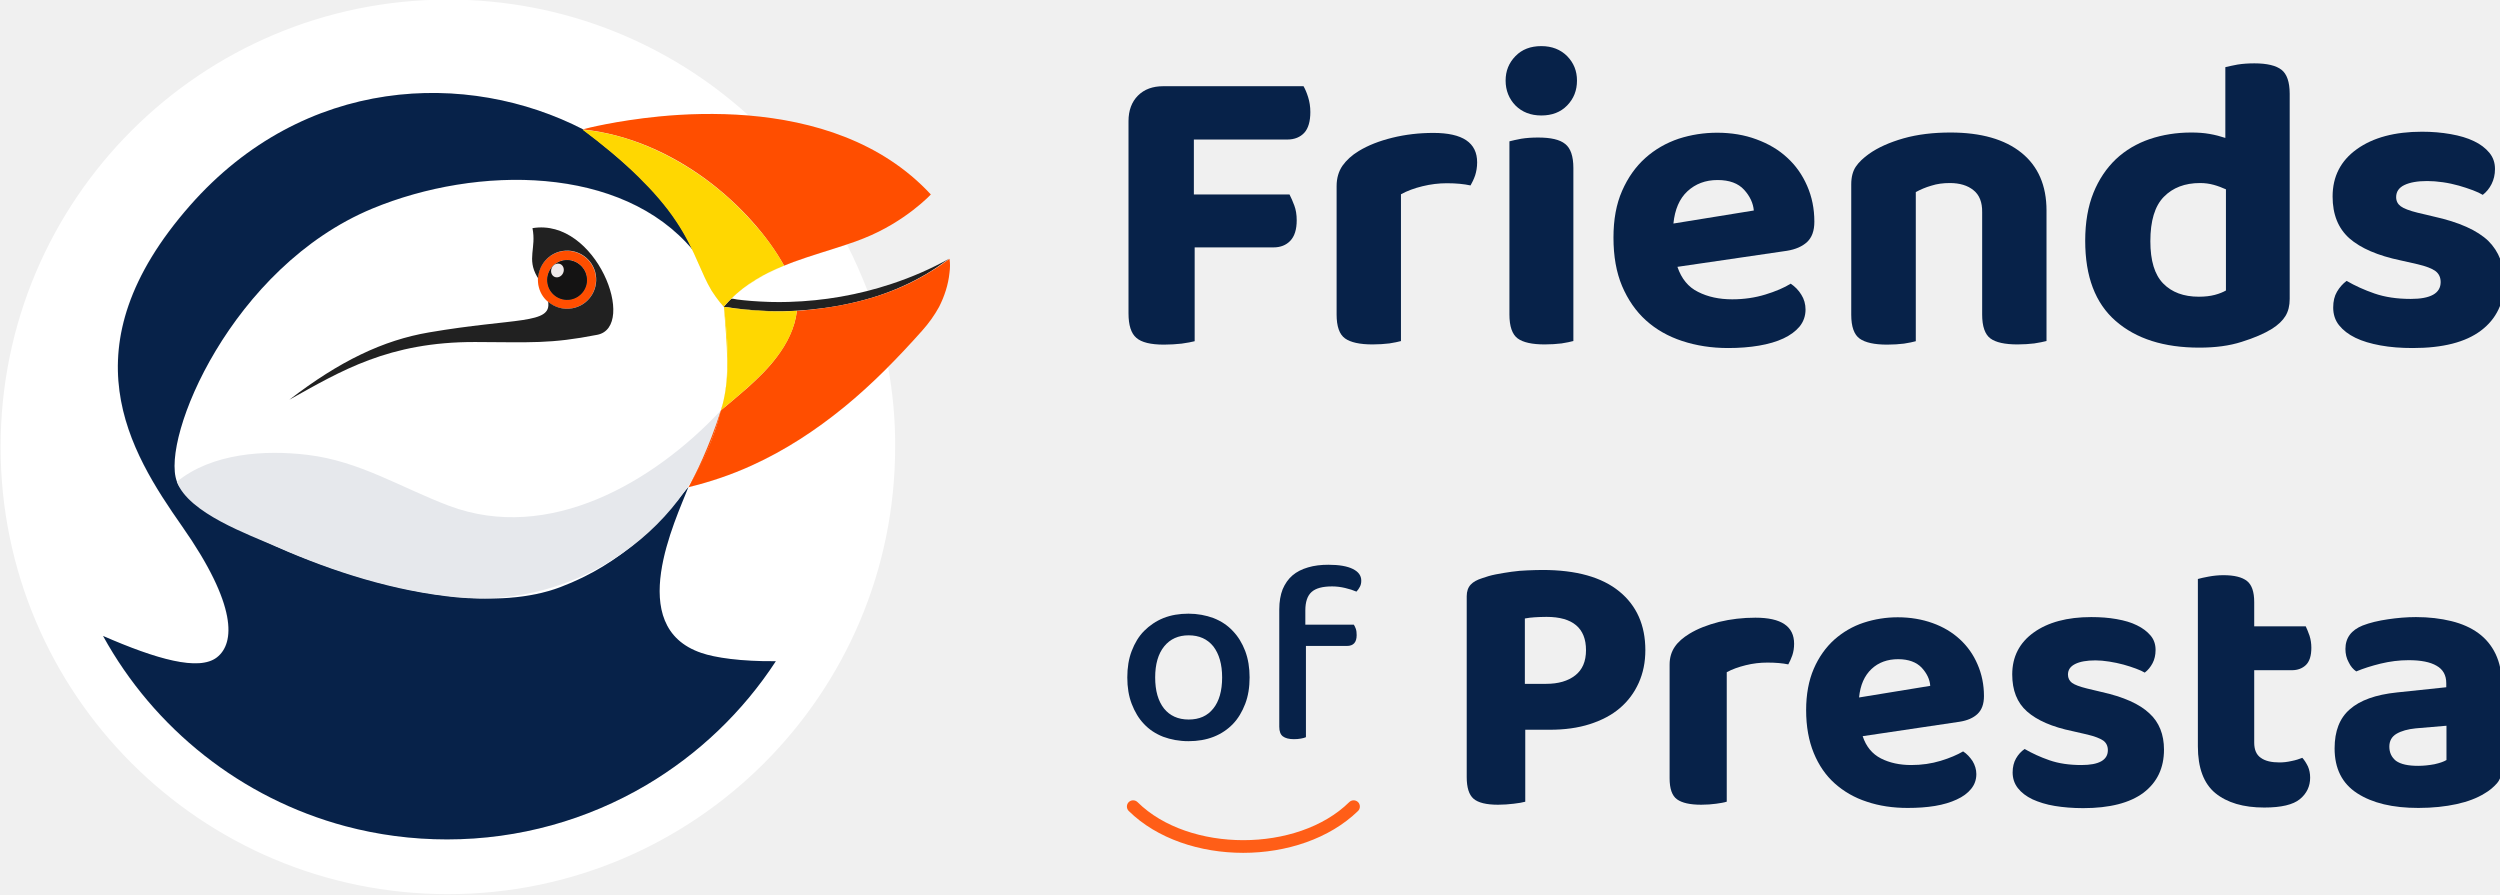
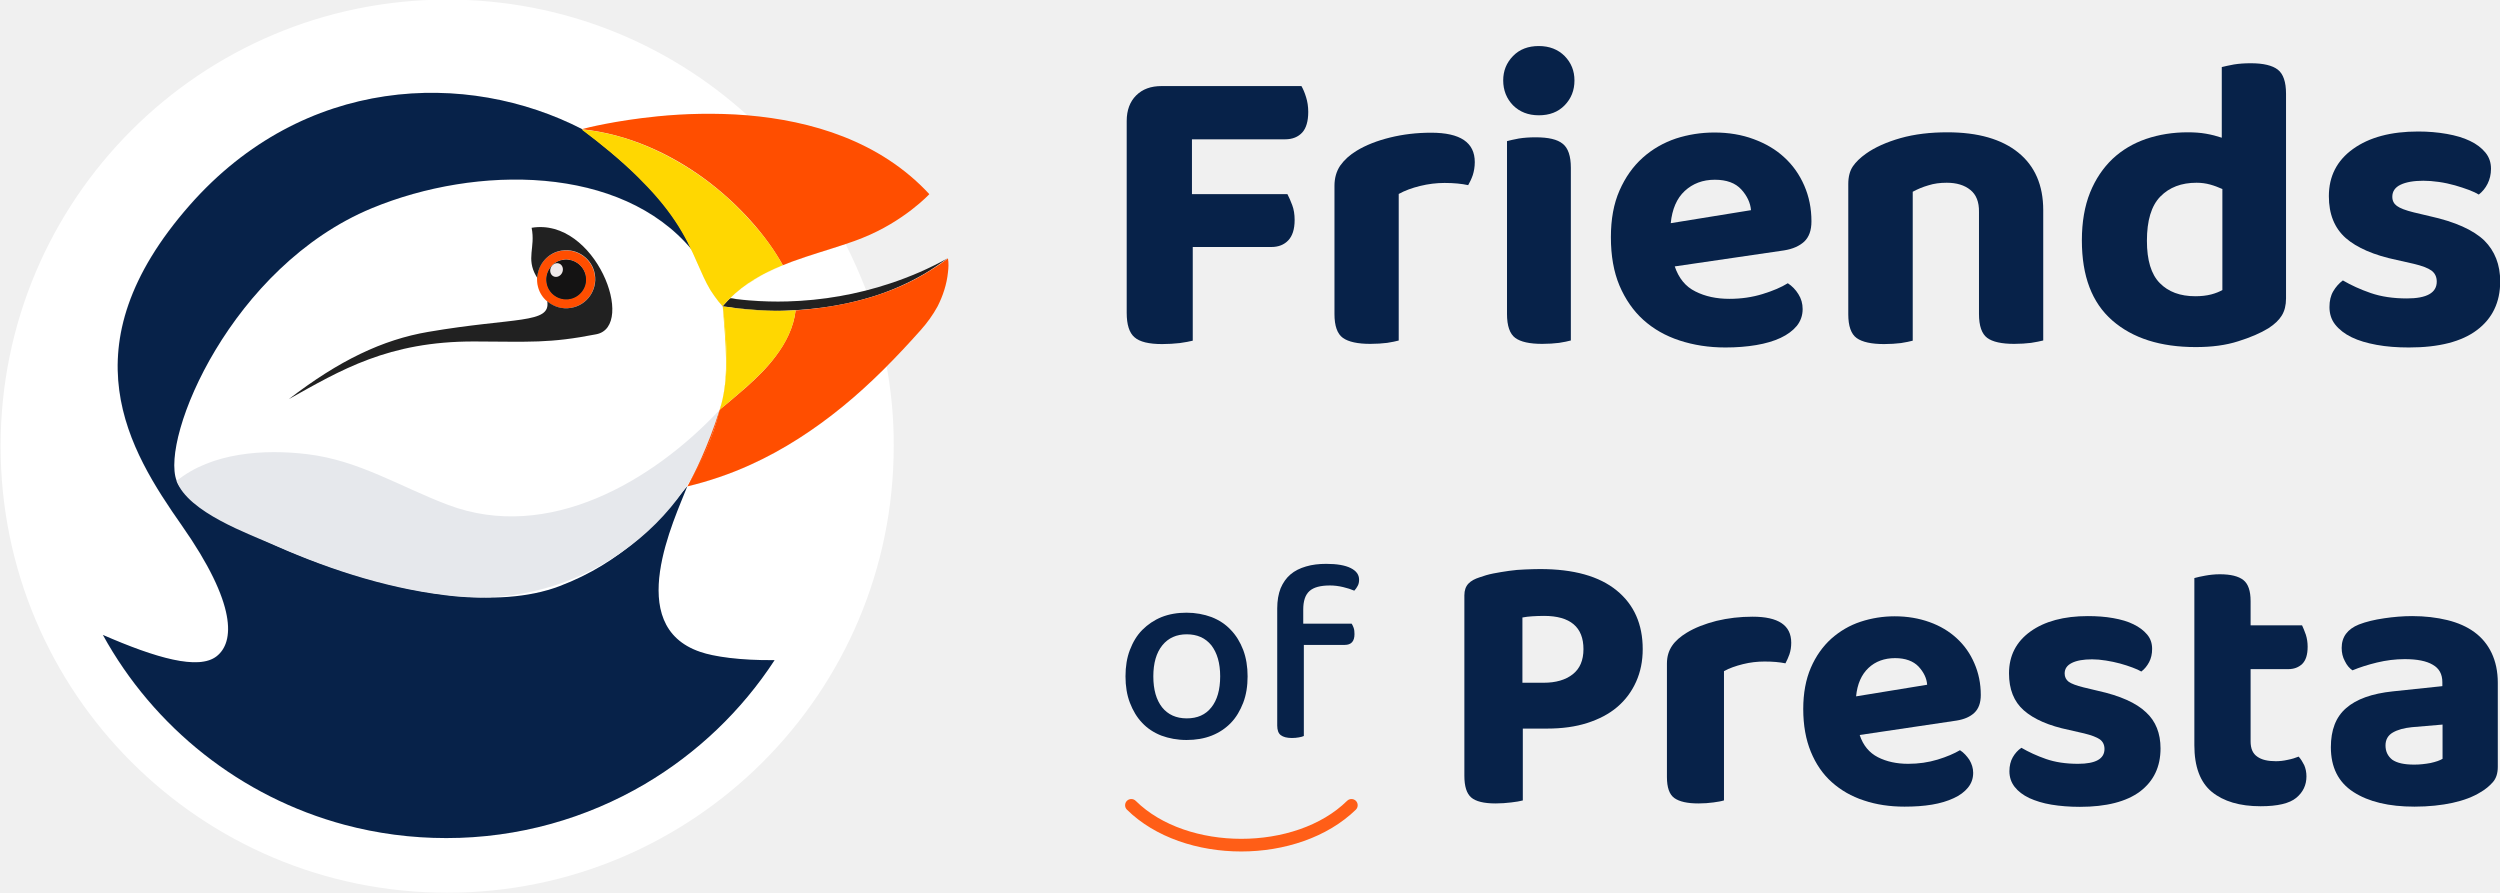
- <svg xmlns="http://www.w3.org/2000/svg" version="1.1" id="Calque_1" x="0px" y="0px" viewBox="0 0 1247 446" enable-background="new 0 0 1247 446" xml:space="preserve">
+ <svg xmlns="http://www.w3.org/2000/svg" version="1.1" id="Calque_1" x="0px" y="0px" viewBox="0 0 1249 446" enable-background="new 0 0 1249 446" xml:space="preserve">
  <path fill="#072249" d="M623.3,337.9c0,4.9-0.7,9.3-2.2,13.2c-1.5,3.9-3.5,7.3-6.1,10c-2.6,2.7-5.8,4.9-9.6,6.4  c-3.8,1.5-8,2.2-12.6,2.2c-4.6,0-8.8-0.8-12.6-2.2c-3.8-1.5-7-3.6-9.6-6.4c-2.6-2.7-4.6-6.1-6.1-10c-1.5-3.9-2.2-8.3-2.2-13.2  s0.7-9.3,2.2-13.2c1.5-3.9,3.5-7.3,6.2-10c2.7-2.7,5.9-4.9,9.6-6.4c3.8-1.5,7.9-2.2,12.5-2.2c4.5,0,8.7,0.8,12.5,2.2  c3.8,1.5,7,3.6,9.6,6.4c2.7,2.8,4.7,6.1,6.2,10C622.6,328.7,623.3,333.1,623.3,337.9z M592.9,316.9c-5.1,0-9.2,1.8-12.2,5.5  c-3,3.7-4.5,8.9-4.5,15.5c0,6.7,1.5,11.8,4.4,15.5c2.9,3.6,7,5.5,12.3,5.5c5.3,0,9.4-1.8,12.3-5.5c2.9-3.6,4.4-8.8,4.4-15.5  c0-6.6-1.5-11.7-4.4-15.5C602.2,318.7,598.1,316.9,592.9,316.9z" />
  <path fill="#072249" d="M651,311.6h24.3c0.3,0.5,0.7,1.2,1,2.1c0.3,0.9,0.4,1.9,0.4,3.1c0,3.6-1.6,5.4-4.9,5.4h-20.4v45.5  c-0.6,0.3-1.4,0.5-2.5,0.7c-1.1,0.2-2.2,0.3-3.5,0.3c-2.5,0-4.3-0.5-5.5-1.4c-1.2-0.9-1.8-2.5-1.8-4.8V304c0-3.9,0.6-7.3,1.7-10.1  c1.2-2.8,2.8-5.1,4.9-6.9c2.1-1.8,4.7-3.1,7.8-4c3-0.9,6.4-1.3,10.1-1.3c5.3,0,9.4,0.7,12.2,2.1c2.8,1.4,4.2,3.3,4.2,5.8  c0,1.2-0.2,2.2-0.7,3.1c-0.5,0.9-1,1.7-1.7,2.4c-1.6-0.7-3.5-1.3-5.6-1.8c-2.1-0.5-4.3-0.8-6.5-0.8c-4.8,0-8.2,0.9-10.3,2.8  c-2.1,1.9-3.1,5-3.1,9.2V311.6z" />
  <path fill="#072249" d="M760.8,364v35.9c-1.4,0.4-3.3,0.7-5.8,1c-2.5,0.3-5.1,0.5-7.8,0.5c-5.8,0-9.9-1-12.2-3  c-2.3-2-3.4-5.6-3.4-10.8v-90.2c0-2.5,0.7-4.4,2-5.8c1.3-1.4,3.2-2.4,5.7-3.2c2-0.7,4.2-1.4,6.8-1.9c2.5-0.5,5.1-0.9,7.8-1.3  c2.7-0.4,5.3-0.6,8-0.7c2.7-0.1,5.2-0.2,7.5-0.2c16.9,0,29.6,3.6,38.3,10.7c8.7,7.1,13,16.9,13,29.3c0,6-1.1,11.4-3.3,16.3  c-2.2,4.9-5.3,9.1-9.4,12.6c-4.1,3.5-9.1,6.1-15,8c-5.9,1.9-12.6,2.8-20,2.8H760.8z M771.2,341.1c6.1,0,10.9-1.4,14.5-4.2  c3.6-2.8,5.4-7,5.4-12.6c0-11-6.6-16.6-19.7-16.6c-2.2,0-4.2,0.1-5.9,0.2c-1.7,0.1-3.3,0.3-4.9,0.6v32.6H771.2z" />
  <path fill="#072249" d="M861.2,399.9c-1.2,0.4-3,0.7-5.2,1c-2.2,0.3-4.7,0.5-7.4,0.5c-5.6,0-9.6-0.9-12.1-2.7  c-2.5-1.8-3.7-5.3-3.7-10.5v-56.7c0-3.5,0.9-6.4,2.6-8.9c1.7-2.5,4.2-4.6,7.3-6.5c4.1-2.5,9-4.4,14.8-5.9c5.8-1.4,11.8-2.1,18.1-2.1  c12.9,0,19.3,4.3,19.3,13c0,2.1-0.3,4-0.9,5.8c-0.6,1.7-1.3,3.2-2,4.5c-2.9-0.6-6.3-0.9-10.4-0.9c-3.6,0-7.2,0.4-10.8,1.3  c-3.6,0.9-6.8,2-9.5,3.5V399.9z" />
  <path fill="#072249" d="M929.1,367.2c1.7,5.2,4.8,8.9,9.1,11.1c4.3,2.2,9.4,3.3,15.1,3.3c5.2,0,10.1-0.7,14.7-2.1  c4.6-1.4,8.3-3,11.2-4.7c1.9,1.2,3.4,2.9,4.7,4.8c1.2,2,1.9,4.2,1.9,6.5c0,2.9-0.9,5.3-2.6,7.4c-1.7,2.1-4.1,3.9-7.2,5.3  c-3,1.4-6.6,2.5-10.8,3.2c-4.2,0.7-8.7,1-13.7,1c-7.3,0-14.1-1-20.3-3.1c-6.2-2-11.5-5.1-16-9.1c-4.5-4-8-9.1-10.5-15.2  c-2.5-6.1-3.8-13.2-3.8-21.4c0-7.9,1.3-14.8,3.8-20.6c2.5-5.8,6-10.7,10.2-14.5c4.3-3.8,9.2-6.7,14.7-8.5c5.5-1.8,11.2-2.7,17-2.7  c6.3,0,12.1,1,17.4,2.9c5.3,1.9,9.8,4.6,13.6,8.1c3.8,3.5,6.7,7.6,8.8,12.5c2.1,4.8,3.2,10.1,3.2,15.8c0,4-1.1,6.9-3.2,8.9  c-2.1,2-5.1,3.3-8.9,3.9L929.1,367.2z M946.8,328.8c-5.3,0-9.8,1.6-13.3,4.9c-3.5,3.3-5.6,8-6.2,14.2l35.5-5.8  c-0.2-3.2-1.7-6.3-4.3-9.1C955.9,330.3,952,328.8,946.8,328.8z" />
  <path fill="#072249" d="M1079.4,373.9c0,9.2-3.4,16.3-10.2,21.5c-6.8,5.1-16.9,7.7-30.1,7.7c-5.2,0-10-0.4-14.2-1.1  c-4.3-0.7-8-1.9-11.1-3.3c-3.1-1.5-5.5-3.3-7.3-5.6c-1.7-2.2-2.6-4.8-2.6-7.8c0-2.7,0.6-5.1,1.7-7c1.1-1.9,2.5-3.5,4.3-4.7  c3.6,2.1,7.7,4,12.3,5.6c4.6,1.6,9.9,2.4,16,2.4c8.8,0,13.2-2.5,13.2-7.4c0-2.1-0.8-3.7-2.3-4.8c-1.6-1.1-4.2-2.1-7.9-3l-7.4-1.7  c-10.2-2.1-17.7-5.4-22.7-9.8c-5-4.4-7.4-10.6-7.4-18.5c0-8.8,3.6-15.8,10.7-20.9c7.1-5.1,16.7-7.7,28.7-7.7c4.5,0,8.7,0.3,12.6,1  c4,0.7,7.4,1.7,10.2,3.1c2.9,1.4,5.1,3.1,6.8,5.1c1.7,2,2.5,4.4,2.5,7.2c0,2.5-0.5,4.7-1.5,6.6c-1,1.9-2.3,3.5-3.9,4.7  c-1-0.6-2.5-1.3-4.4-2c-1.9-0.7-4-1.4-6.2-2c-2.2-0.6-4.6-1.1-7.1-1.5c-2.5-0.4-4.8-0.6-6.9-0.6c-4.3,0-7.7,0.6-10.1,1.8  c-2.4,1.2-3.6,2.9-3.6,5.3c0,1.7,0.7,3.1,2,4.1c1.4,1,3.8,1.9,7.4,2.8l7.1,1.7c11.3,2.5,19.3,6.1,24.2,10.8  C1077,360.3,1079.4,366.4,1079.4,373.9z" />
  <path fill="#072249" d="M1127.7,378c2.2,1.6,5.3,2.3,9.3,2.3c1.9,0,3.8-0.2,6-0.7c2.1-0.4,3.9-1,5.4-1.6c1.1,1.2,2,2.7,2.8,4.3  c0.7,1.6,1.1,3.5,1.1,5.6c0,4.3-1.7,7.9-5.1,10.7c-3.4,2.8-9.3,4.2-17.8,4.2c-10.4,0-18.5-2.4-24.4-7.2c-5.8-4.8-8.7-12.6-8.7-23.3  v-83.5c1.4-0.4,3.2-0.8,5.4-1.2c2.2-0.4,4.7-0.7,7.3-0.7c5.5,0,9.4,1,11.8,2.9c2.4,1.9,3.6,5.4,3.6,10.5v12.1h25.7  c0.6,1.2,1.2,2.8,1.9,4.7c0.6,1.9,0.9,3.9,0.9,6c0,4-0.9,6.8-2.7,8.6c-1.8,1.7-4.1,2.6-7,2.6h-18.8v36.1  C1124.4,374,1125.5,376.5,1127.7,378z" />
  <path fill="#072249" d="M1205.1,307.8c6.4,0,12.3,0.7,17.6,2c5.3,1.3,9.8,3.3,13.5,6c3.7,2.7,6.6,6.2,8.6,10.4  c2,4.2,3.1,9.2,3.1,14.9v42c0,3.2-0.8,5.8-2.5,7.7c-1.7,1.9-3.7,3.6-6,4.9c-3.8,2.4-8.6,4.2-14.1,5.4s-11.9,1.9-19,1.9  c-12.8,0-22.9-2.4-30.5-7.3c-7.6-4.9-11.3-12.4-11.3-22.4c0-8.6,2.5-15.1,7.6-19.5c5.1-4.5,12.9-7.3,23.4-8.4l24.7-2.6v-2  c0-4-1.6-6.9-4.8-8.7c-3.2-1.9-7.9-2.8-14-2.8c-4.7,0-9.3,0.6-13.9,1.7c-4.5,1.1-8.6,2.4-12.2,3.9c-1.5-1-2.8-2.5-3.8-4.6  c-1.1-2-1.6-4.2-1.6-6.6c0-5.5,2.9-9.4,8.6-11.7c3.6-1.4,7.8-2.4,12.6-3.1C1195.8,308.2,1200.5,307.8,1205.1,307.8z M1206.2,382  c2.7,0,5.4-0.3,8.1-0.8c2.7-0.6,4.7-1.3,6-2.1v-17.1l-15.3,1.3c-4,0.4-7.2,1.3-9.6,2.7c-2.4,1.4-3.6,3.6-3.6,6.4  c0,3,1.1,5.3,3.3,7.1C1197.5,381.2,1201.1,382,1206.2,382z" />
  <path fill="#072249" d="M650.2,43c0.8,1.4,1.6,3.2,2.3,5.5c0.7,2.2,1.1,4.7,1.1,7.4c0,4.6-1,8.1-3,10.3c-2,2.2-4.9,3.4-8.5,3.4  h-46.6V97h47.7c0.8,1.5,1.6,3.4,2.4,5.5c0.8,2.1,1.2,4.6,1.2,7.4c0,4.6-1.1,8-3.2,10.2c-2.1,2.2-4.9,3.3-8.4,3.3h-39.3v46.8  c-1.5,0.4-3.7,0.8-6.5,1.2c-2.8,0.3-5.7,0.5-8.8,0.5c-6.6,0-11.2-1.1-13.8-3.4c-2.6-2.2-3.9-6.3-3.9-12.2V60.4  c0-5.3,1.6-9.6,4.7-12.7c3.2-3.2,7.4-4.7,12.7-4.7H650.2z" />
  <path fill="#072249" d="M698.9,170.1c-1.4,0.4-3.4,0.8-5.9,1.2c-2.5,0.3-5.3,0.5-8.4,0.5c-6.3,0-10.9-1-13.7-3  c-2.8-2-4.2-6-4.2-11.9V92.8c0-3.9,1-7.3,2.9-10.1c2-2.8,4.7-5.3,8.2-7.4c4.6-2.8,10.2-5,16.7-6.6c6.5-1.6,13.3-2.4,20.5-2.4  c14.6,0,21.8,4.9,21.8,14.7c0,2.4-0.4,4.6-1,6.5c-0.7,2-1.5,3.6-2.3,5c-3.2-0.7-7.1-1.1-11.8-1.1c-4.1,0-8.1,0.5-12.2,1.5  c-4.1,1-7.6,2.3-10.7,4V170.1z" />
  <path fill="#072249" d="M751,40.2c0-4.8,1.6-8.8,4.9-12.2c3.3-3.4,7.6-5,12.9-5c5.3,0,9.6,1.7,12.9,5c3.3,3.4,4.9,7.4,4.9,12.2  c0,4.9-1.6,9-4.9,12.4c-3.3,3.4-7.6,5-12.9,5c-5.3,0-9.6-1.7-12.9-5C752.7,49.3,751,45.1,751,40.2z M784.8,170.1  c-1.4,0.4-3.4,0.8-5.9,1.2c-2.5,0.3-5.3,0.5-8.4,0.5c-6.3,0-10.8-1-13.5-3s-4.1-6-4.1-11.9V70.5c1.4-0.4,3.4-0.8,5.9-1.3  c2.5-0.4,5.3-0.6,8.4-0.6c6.3,0,10.8,1,13.5,3.2c2.7,2.1,4.1,6.1,4.1,12V170.1z" />
  <path fill="#072249" d="M836.7,133.1c2,5.9,5.4,10.1,10.3,12.5c4.9,2.5,10.6,3.7,17,3.7c5.9,0,11.4-0.8,16.6-2.4  c5.2-1.6,9.4-3.4,12.6-5.4c2.1,1.4,3.9,3.2,5.3,5.5c1.4,2.2,2.1,4.7,2.1,7.4c0,3.2-1,6-2.9,8.4c-2,2.4-4.7,4.4-8.1,6  c-3.4,1.6-7.5,2.8-12.2,3.6c-4.7,0.8-9.8,1.2-15.4,1.2c-8.3,0-15.9-1.2-22.9-3.5c-7-2.3-13-5.7-18.1-10.3c-5-4.5-9-10.3-11.9-17.1  c-2.9-6.9-4.3-14.9-4.3-24.2c0-9,1.4-16.7,4.3-23.3c2.9-6.6,6.7-12,11.6-16.4c4.8-4.3,10.4-7.5,16.6-9.6c6.2-2,12.6-3,19.2-3  c7.1,0,13.7,1.1,19.6,3.3c6,2.2,11.1,5.2,15.3,9.1c4.3,3.9,7.6,8.6,10,14.1c2.4,5.5,3.6,11.4,3.6,17.9c0,4.5-1.2,7.8-3.6,10.1  c-2.4,2.2-5.7,3.7-10.1,4.4L836.7,133.1z M856.7,89.8c-6,0-11,1.9-15,5.6c-4,3.7-6.3,9.1-7,16.1l40.1-6.5c-0.3-3.6-1.9-7.1-4.8-10.3  C867,91.4,862.6,89.8,856.7,89.8z" />
  <path fill="#072249" d="M984.4,94.9c-2.9-2.4-6.9-3.6-11.8-3.6c-3.4,0-6.4,0.4-9.2,1.3c-2.8,0.8-5.4,1.9-7.8,3.2v74.4  c-1.4,0.4-3.4,0.8-5.9,1.2c-2.5,0.3-5.3,0.5-8.4,0.5c-6.3,0-10.9-1-13.7-3c-2.8-2-4.2-6-4.2-11.9V91.9c0-3.6,0.8-6.6,2.3-8.8  c1.5-2.2,3.7-4.3,6.5-6.3c4.5-3.2,10.3-5.8,17.3-7.8c7.1-2,14.9-2.9,23.4-2.9c15.3,0,27.1,3.4,35.4,10.1  c8.3,6.7,12.5,16.3,12.5,28.8v65.1c-1.5,0.4-3.6,0.8-6.1,1.2c-2.5,0.3-5.3,0.5-8.4,0.5c-6.3,0-10.8-1-13.5-3c-2.7-2-4.1-6-4.1-11.9  v-51C988.8,100.9,987.3,97.2,984.4,94.9z" />
  <path fill="#072249" d="M1093,66.1c3.2,0,6.3,0.2,9.1,0.7c2.9,0.5,5.5,1.2,7.9,2V33.5c1.5-0.4,3.6-0.8,6.1-1.3  c2.5-0.4,5.3-0.6,8.4-0.6c6.3,0,10.8,1.1,13.5,3.2c2.7,2.1,4.1,6.1,4.1,12v102.3c0,3.4-0.7,6.2-2.1,8.5c-1.4,2.3-3.6,4.4-6.7,6.4  c-3.9,2.4-9,4.6-15.1,6.5c-6.2,2-13.2,2.9-21.2,2.9c-17.6,0-31.5-4.4-41.7-13.3c-10.2-8.9-15.2-22.2-15.2-40  c0-9.2,1.4-17.2,4.1-23.9c2.7-6.7,6.5-12.3,11.2-16.8c4.8-4.5,10.4-7.8,16.8-10C1078.7,67.2,1085.6,66.1,1093,66.1z M1110.2,94.4  c-1.8-0.8-3.8-1.6-6-2.2c-2.2-0.6-4.4-0.9-6.8-0.9c-7.6,0-13.6,2.3-18.1,6.9c-4.5,4.6-6.7,12-6.7,22.1c0,9.7,2.1,16.7,6.4,21.1  c4.3,4.4,10.2,6.6,17.8,6.6c2.9,0,5.6-0.3,7.9-0.9c2.3-0.6,4.2-1.4,5.6-2.2V94.4z" />
  <path fill="#072249" d="M1249.1,140.6c0,10.4-3.9,18.5-11.6,24.3c-7.7,5.8-19,8.7-34,8.7c-5.9,0-11.2-0.4-16.1-1.3s-9-2.1-12.5-3.8  c-3.5-1.7-6.2-3.8-8.2-6.3c-2-2.5-2.9-5.5-2.9-8.8c0-3.1,0.6-5.7,1.9-7.9c1.3-2.2,2.9-4,4.8-5.4c4.1,2.4,8.7,4.5,13.9,6.3  c5.2,1.8,11.2,2.7,18.1,2.7c9.9,0,14.9-2.8,14.9-8.4c0-2.4-0.9-4.2-2.6-5.5c-1.8-1.3-4.7-2.4-8.9-3.4l-8.4-1.9  c-11.5-2.4-20-6.1-25.6-11c-5.6-5-8.4-11.9-8.4-20.9c0-9.9,4-17.8,12.1-23.6c8.1-5.8,18.9-8.7,32.5-8.7c5,0,9.8,0.4,14.3,1.2  c4.5,0.8,8.3,1.9,11.6,3.5c3.2,1.5,5.8,3.5,7.7,5.8s2.8,5,2.8,8.1c0,2.8-0.6,5.3-1.7,7.5c-1.1,2.2-2.6,4-4.4,5.4  c-1.1-0.7-2.8-1.5-4.9-2.3c-2.2-0.8-4.5-1.6-7-2.3c-2.5-0.7-5.2-1.3-8-1.7c-2.8-0.4-5.4-0.6-7.8-0.6c-4.9,0-8.7,0.7-11.4,2  c-2.7,1.3-4.1,3.3-4.1,6c0,2,0.8,3.5,2.3,4.6c1.5,1.1,4.3,2.2,8.4,3.2l8,1.9c12.7,2.8,21.8,6.9,27.3,12.2  C1246.4,125.4,1249.1,132.2,1249.1,140.6z" />
  <path fill="#FF5E17" d="M620.1,425.4c-21.5,0-43-7-57.1-20.9c-1.2-1.2-1.2-3.2,0-4.4c1.2-1.2,3.2-1.2,4.4,0  c25.6,25.3,79.9,25.3,105.6,0c1.2-1.2,3.2-1.2,4.4,0s1.2,3.2,0,4.4C663.1,418.4,641.6,425.4,620.1,425.4z" />
  <path fill="#FFFFFF" d="M292.6,137.9c-0.9-5.4-6-9-11.4-8.1c-5.4,0.9-9,6-8.1,11.4c0.9,5.4,6,9,11.4,8.1  C289.9,148.5,293.6,143.3,292.6,137.9z M292.6,137.9c-0.9-5.4-6-9-11.4-8.1c-5.4,0.9-9,6-8.1,11.4c0.9,5.4,6,9,11.4,8.1  C289.9,148.5,293.6,143.3,292.6,137.9z M443,183.1c-23.3,23.5-56.2,49.8-99.5,59.9c0,0,0.2-0.4,0.6-1.1c0-0.1,0.1-0.2,0.1-0.2  c2.4-4.1,4.5-8,6.3-11.8c4.5-9.5,7-17.4,8.2-21.7c0.6-2.2,0.9-3.5,0.9-3.5c0.4-1.2,0.7-2.4,1-3.6c0.1-0.3,0.2-0.7,0.2-1  c0.1-0.3,0.2-0.7,0.2-1c3-13.4,2.2-28.7,0-46v0h0c-0.2-0.2-0.4-0.4-0.5-0.6c-0.1-0.1-0.2-0.2-0.3-0.4c-7.3-8.2-9.7-16.7-14.7-27.3  c-35.3-42.3-107.3-42.4-159.8-20.7c-70.2,29.1-105.7,114.5-97.6,136.1c0.3,0.7,0.6,1.3,0.9,1.9c12.1,19.4,128.5,74.2,190.3,50.9  c31.5-11.9,49.3-32,63.8-49.8c0.1-0.1,0.1-0.2,0.2-0.2c-6.3,16.3-32.3,69.7,6.5,82.8c6.5,2.2,19.6,4.2,37,4  c-16.5,25.3-38.7,46.5-64.8,61.9c-29.1,17.1-63,27-99.2,27c-17.6,0-34.6-2.3-50.7-6.6c-52-13.9-95.5-48.7-120.9-94.9  c26.6,11.6,47.8,17.7,56.8,10.7c9-7,10.3-25.9-17.3-65.3c-26.4-37.7-58.4-89.2,3.9-160.1C151.7,37.8,233,34.7,291,64.6  c1.7-0.5,16.7-4.3,37.9-6.4c13.1-1.3,28.5-1.8,44.6-0.5c-39.6-36-92.2-57.9-150-57.9C100.2-0.2,0.3,99.6,0.3,222.9  S100.2,446,223.4,446s223.1-99.9,223.1-223.1C446.6,209.3,445.3,196,443,183.1z M280.5,125.3c7.9-1.3,15.4,4,16.7,11.9  c1.3,7.9-4,15.3-11.9,16.7c-4.4,0.7-8.7-0.6-11.9-3.3v0c-2.5-2.1-4.2-5.1-4.8-8.5c-0.1-0.8-0.2-1.6-0.2-2.4c0-0.2,0-0.4,0-0.7  C268.7,132.2,273.6,126.5,280.5,125.3z M284.5,149.4c5.4-0.9,9.1-6,8.1-11.4c-0.9-5.4-6-9-11.4-8.1c-5.4,0.9-9,6-8.1,11.4  C274,146.6,279.1,150.3,284.5,149.4z M362.5,153.2c0.1,0,0.2,0,0.4,0.1c0.1,0,0.2,0,0.3,0c0,0,0.1,0,0.1,0c0,0,0,0,0,0  c0,0,0.1,0,0.1,0c0.2,0,0.3,0,0.5,0.1l0.2,0c0.3,0,0.6,0.1,0.9,0.1c0.1,0,0.2,0,0.3,0c0.1,0,0.1,0,0.2,0c0.2,0,0.4,0,0.5,0.1  c0.2,0,0.4,0.1,0.5,0.1c0,0,0,0,0,0c0.2,0,0.4,0,0.6,0.1c0.2,0,0.4,0.1,0.6,0.1c0.1,0,0.1,0,0.2,0c0.4,0,0.7,0.1,1.1,0.1  c0.1,0,0.3,0,0.4,0.1c0.1,0,0.3,0,0.4,0.1h0.1c0.1,0,0.1,0,0.2,0c0,0,0,0,0.1,0c0.2,0,0.5,0.1,0.7,0.1c0.4,0,0.7,0.1,1.1,0.1  c0.6,0.1,1.2,0.1,1.9,0.2c0.2,0,0.4,0,0.6,0.1c0.1,0,0.2,0,0.4,0c0.2,0,0.4,0,0.7,0.1h0.1c0.4,0,0.9,0.1,1.3,0.1c1,0.1,2,0.1,3,0.2  c0.9,0.1,1.8,0.1,2.8,0.1c0.2,0,0.4,0,0.6,0c0.8,0,1.5,0,2.3,0c3.1,0,6.3,0,9.6-0.2c0.1,0,0.2,0,0.2,0  C381.1,155.8,367,153.8,362.5,153.2z M422.5,122c-8.6,2.9-17.8,5.5-26.8,8.8c-1.5,0.6-3.1,1.2-4.6,1.8c0,0-0.1,0-0.1,0  c-2.3,0.9-4.6,1.9-6.8,3c-0.4,0.2-0.9,0.4-1.3,0.7c-0.5,0.2-1,0.5-1.4,0.7c-0.4,0.2-0.8,0.4-1.2,0.6c-0.4,0.2-0.7,0.4-1.1,0.6  c-0.6,0.3-1.2,0.7-1.7,1c-0.3,0.2-0.7,0.4-1,0.6c-0.1,0.1-0.2,0.2-0.4,0.2c-0.3,0.2-0.6,0.4-0.9,0.6c-0.2,0.2-0.5,0.3-0.8,0.5  c-0.2,0.1-0.3,0.2-0.5,0.3c-0.2,0.1-0.4,0.2-0.5,0.4c-0.2,0.1-0.4,0.2-0.5,0.4c0,0,0,0,0,0c-0.1,0.1-0.2,0.1-0.2,0.2  c-0.1,0.1-0.3,0.2-0.5,0.3c-0.1,0.1-0.2,0.1-0.2,0.2c-0.1,0-0.1,0.1-0.2,0.1c0,0,0,0,0,0c0,0-0.1,0.1-0.1,0.1c0,0-0.1,0-0.1,0.1  c-0.2,0.1-0.4,0.3-0.5,0.4c-0.2,0.2-0.5,0.4-0.7,0.5c0,0,0,0,0,0c-0.4,0.3-0.8,0.6-1.2,1c-0.9,0.8-1.9,1.6-2.8,2.4  c-0.5,0.4-1,0.9-1.4,1.4c9.6,1.5,36,4.3,67.8-3.7C429.7,137.2,426.3,129.5,422.5,122z M291,64.6c-0.1,0-0.2,0-0.2,0  c0.1,0,0.2,0,0.3,0C291.1,64.7,291,64.6,291,64.6z" />
  <path fill="#FF4E00" d="M297.1,137.2c-1.3-7.9-8.8-13.2-16.7-11.9c-6.8,1.1-11.7,6.9-12.1,13.6c0,0.2,0,0.5,0,0.7  c0,0.8,0.1,1.6,0.2,2.4c0.6,3.5,2.3,6.4,4.8,8.5v0c3.2,2.7,7.4,4.1,11.9,3.3C293.1,152.5,298.4,145.1,297.1,137.2z M273.1,141.2  c-0.9-5.4,2.8-10.5,8.1-11.4c5.4-0.9,10.5,2.8,11.4,8.1c0.9,5.4-2.7,10.5-8.1,11.4C279.1,150.3,274,146.6,273.1,141.2z" />
  <path fill="#072249" d="M387,329.8c-16.5,25.3-38.7,46.5-64.8,61.9c-29.1,17.1-63,27-99.2,27c-17.6,0-34.6-2.3-50.7-6.6  c-52-13.9-95.5-48.7-120.9-94.9c26.6,11.6,47.8,17.7,56.8,10.7c9-7,10.3-25.9-17.3-65.3c-26.4-37.7-58.4-89.2,3.9-160.1  C151.7,37.8,233,34.7,291,64.6c-0.1,0-0.2,0-0.2,0c9.9,7.4,17.9,14.2,24.6,20.4c0.7,0.6,1.3,1.2,2,1.8  c16.2,15.6,23.4,27.7,28.2,37.9c-35.3-42.3-107.3-42.4-159.8-20.7c-70.2,29.1-105.7,114.5-97.6,136.1c0.3,0.7,0.6,1.3,0.9,1.9  c12.1,19.4,128.5,74.2,190.3,50.9c31.5-11.9,49.3-32,63.8-49.8c0.1-0.1,0.1-0.2,0.2-0.2c-6.3,16.3-32.3,69.7,6.5,82.8  C356.5,328,369.6,330,387,329.8z" />
  <path fill="#072249" d="M291.1,64.7c-0.1,0-0.2,0-0.3,0c0,0,0.1,0,0.2,0C291,64.6,291.1,64.7,291.1,64.7z" />
  <g>
    <path fill="#E6E8EC" d="M359.6,204.7C326,240.6,273.8,271,224,252.3c-23.9-9-44.6-22.3-70.5-25.4c-21.4-2.6-47.8-0.9-65.3,13.4   c6,15.8,35.9,26.3,49.6,32.4c28.5,12.6,59.2,22.3,90.3,25.3C287.8,303.5,345.7,263.8,359.6,204.7L359.6,204.7z" />
  </g>
  <path fill="#212121" d="M473.5,129c-3.8,2.7-7.5,5.3-11.5,7.7c-7.7,4.5-15.9,8.2-24.5,11c-8.7,2.8-17.8,4.8-26.9,6  c-9,1.2-18.1,1.8-27.2,1.5c-4.5-0.2-9-0.5-13.5-1c-3-0.3-5.9-0.9-8.9-1.1c0.6-0.8,1.3-1.5,2-2.3c0.4-0.4,0.8-0.9,1.3-1.3  c0.3-0.3,0.4-0.5,0.9-0.5c0.8,0,1.7,0.3,2.5,0.4c2.2,0.3,4.5,0.5,6.8,0.7c6.3,0.5,12.7,0.7,19,0.5c17.4-0.5,34.7-3.5,51.2-9  C454.7,138.3,464.4,134.1,473.5,129z" />
  <path fill="#212121" d="M395.5,155.1c-0.1,0-0.2,0-0.2,0c-3.3,0.2-6.5,0.3-9.6,0.2c-0.8,0-1.6,0-2.3,0c-0.2,0-0.4,0-0.6,0  c-0.9,0-1.9-0.1-2.8-0.1c-1-0.1-2-0.1-3-0.2c-0.4,0-0.9-0.1-1.3-0.1h-0.1c-0.2,0-0.5,0-0.7-0.1c-0.1,0-0.3,0-0.4,0  c-0.2,0-0.4,0-0.6-0.1c-0.6-0.1-1.3-0.1-1.9-0.2c-0.4,0-0.8-0.1-1.1-0.1c-0.7-0.1-1.3-0.2-2-0.2c-0.4,0-0.7-0.1-1.1-0.1  c-0.1,0-0.1,0-0.2,0c-0.2,0-0.4,0-0.6-0.1c-0.2,0-0.4,0-0.6-0.1c-0.2,0-0.4,0-0.5-0.1c-0.2,0-0.4,0-0.5-0.1c-0.1,0-0.1,0-0.2,0  c-0.1,0-0.2,0-0.3,0c-0.3,0-0.6-0.1-0.9-0.1l-0.2,0c-0.2,0-0.4,0-0.5-0.1c-0.1,0-0.1,0-0.2,0c0,0-0.1,0-0.1,0c-0.1,0-0.2,0-0.3,0  c-0.1,0-0.2,0-0.4-0.1C367,153.8,381.1,155.8,395.5,155.1z" />
  <g>
    <path fill="#FF4E00" d="M464.3,97c0,0-12.6,13.6-33.5,21.9c-2.7,1.1-5.5,2.1-8.3,3c-8.6,2.9-17.8,5.5-26.8,8.8   c-1.5,0.6-3.1,1.2-4.6,1.8c-8.1-14.6-21.7-30.3-39-43.1c-17.3-12.7-38.3-22.4-61.1-24.8c-0.1,0-0.1,0-0.2-0.1   c1.7-0.5,16.7-4.3,37.9-6.4c13.1-1.3,28.5-1.8,44.6-0.5C405.1,60.3,439.6,70.3,464.3,97z" />
    <path fill="#FF4E00" d="M291.1,64.7c-0.1,0-0.2,0-0.3,0c0,0,0.1,0,0.2,0C291,64.6,291.1,64.7,291.1,64.7z" />
  </g>
  <g>
    <path fill="#FF4E00" d="M460,164.9c-12.1,13.6-24.9,26.7-39,38.2c-14.1,11.5-29.5,21.6-46.1,29.1c-10.1,4.6-20.7,8.2-31.5,10.8   c6.7-11.9,12.9-24.4,16-37.7c0.2-1,1.4-1.6,2.2-2.3c1.2-1,2.5-2.1,3.7-3.1c2.6-2.2,5.2-4.4,7.7-6.6c5.2-4.7,10.3-9.6,14.5-15.3   c5.1-6.7,9-14.5,10-22.9c-0.6,0-1.2,0.1-1.7,0.1c21.5-1.4,42.8-5.8,62-16c5.5-3,10.8-6.3,15.8-10.1c0.4,2.3,0.3,4.7,0,7   c-0.6,5.9-2.5,11.7-5.2,17C466.1,157.3,463.3,161.2,460,164.9z" />
    <path fill="#FF4E00" d="M360.6,201.1c-0.3,1.2-0.6,2.4-1,3.6c0,0-0.3,1.2-0.9,3.5c-1.2,4.3-3.7,12.2-8.2,21.7   c-1.8,3.7-3.8,7.7-6.3,11.8c2.3-4.3,9.5-18.4,15.3-36.8c0.1-0.3,0.2-0.5,0.2-0.8C360.1,203,360.3,202.1,360.6,201.1z" />
  </g>
  <g>
    <path fill="#FFD701" d="M397.5,155c-2,17.4-15.5,30.5-28,41.3c-3.3,2.8-6.6,5.6-9.9,8.4c3.9-12.7,3.9-26,2.8-39.1   c-0.3-4.2-0.8-8.4-1.3-12.5c2.3,0.2,4.6,0.7,6.9,1c3.1,0.4,6.1,0.7,9.2,0.9C384,155.5,390.7,155.5,397.5,155z" />
    <path fill="#FFD701" d="M361.1,153.1c2.2,17.3,3,32.6,0,46C363.8,186.4,362.7,173.3,361.1,153.1z" />
    <path fill="#FFD701" d="M395.5,155.1c-0.1,0-0.2,0-0.2,0c-3.3,0.2-6.5,0.3-9.6,0.2c-0.8,0-1.6,0-2.3,0c-0.2,0-0.4,0-0.6,0   c-0.9,0-1.9-0.1-2.8-0.1c-1,0-2-0.1-3-0.2c-0.4,0-0.9-0.1-1.3-0.1h-0.1c-0.2,0-0.5,0-0.7-0.1c-0.1,0-0.2,0-0.4,0   c-0.2,0-0.4,0-0.6-0.1c-0.6-0.1-1.3-0.1-1.9-0.2c-0.4,0-0.8-0.1-1.1-0.1c-0.2,0-0.5,0-0.7-0.1c-0.1,0-0.2,0-0.3,0   c-0.7-0.1-1.3-0.2-2-0.2c-0.1,0-0.1,0-0.2,0c-0.4,0-0.8-0.1-1.2-0.2c0,0,0,0,0,0c-0.4,0-0.7-0.1-1.1-0.1c-0.1,0-0.1,0-0.2,0   c-0.3,0-0.5-0.1-0.8-0.1c-0.2,0-0.5-0.1-0.7-0.1c-0.2,0-0.4,0-0.5-0.1c0,0-0.1,0-0.1,0s-0.1,0-0.1,0c-0.1,0-0.2,0-0.3,0   c-0.3,0-0.5-0.1-0.7-0.1c0.1,0,0.2,0,0.3,0C367,153.8,381.1,155.8,395.5,155.1z" />
  </g>
  <g>
    <path fill="#FFD701" d="M370.4,144.1c0.2-0.2,0.4-0.3,0.7-0.5C370.8,143.8,370.6,144,370.4,144.1c-0.4,0.4-0.8,0.7-1.2,1   C369.5,144.8,369.9,144.5,370.4,144.1z" />
    <path fill="#FFD701" d="M371.6,143.2c0.1-0.1,0.2-0.2,0.3-0.2C371.8,143,371.7,143.1,371.6,143.2   C371.6,143.2,371.6,143.2,371.6,143.2z" />
    <path fill="#FFD701" d="M391.1,132.5c-9.8,3.9-19.3,9.3-26.8,16.9c-1,1-1.9,2-2.8,3c-0.6,0.7-0.5,0.7-1,0c-0.5-0.5-0.9-1.1-1.4-1.6   c-1.5-1.9-2.9-3.9-4.2-5.9c-2.5-4.2-4.4-8.7-6.4-13.2c-3.1-7.2-6.6-14.3-11-20.9c-5.4-8.2-12-15.6-19-22.5   c-8.7-8.6-18.2-16.3-27.9-23.6c16.6,1.5,32.8,7.4,47.2,15.6c14.5,8.2,27.6,19,38.5,31.6C382,118.2,387,125.1,391.1,132.5z" />
    <path fill="#FFD701" d="M369.1,145.1c0.4-0.3,0.8-0.7,1.2-1c0,0,0,0,0,0C369.9,144.5,369.5,144.8,369.1,145.1z" />
    <path fill="#FFD701" d="M391.2,132.6c-6.3,2.6-12.6,5.7-18.2,9.7c-0.4,0.3-0.9,0.6-1.3,0.9c0,0-0.1,0-0.1,0.1c0,0,0.1,0,0.1-0.1   c0.1-0.1,0.2-0.2,0.3-0.2c0.1-0.1,0.1-0.1,0.2-0.2c0,0,0,0,0,0c0.2-0.1,0.3-0.2,0.5-0.3c0.1-0.1,0.2-0.1,0.2-0.2   c0.2-0.1,0.4-0.3,0.6-0.4c0.6-0.4,1.2-0.8,1.7-1.2c0.2-0.1,0.4-0.2,0.6-0.4c0.1-0.1,0.2-0.1,0.3-0.2c0.1-0.1,0.2-0.2,0.4-0.2   c0.3-0.2,0.7-0.4,1-0.6c0.6-0.3,1.1-0.7,1.7-1c0.4-0.2,0.7-0.4,1.1-0.6c0.4-0.2,0.8-0.4,1.2-0.6c0.5-0.2,0.9-0.5,1.4-0.7   c0.4-0.2,0.9-0.5,1.3-0.7c2.2-1.1,4.5-2.1,6.8-3C391.1,132.6,391.1,132.6,391.2,132.6C391.1,132.5,391.1,132.6,391.2,132.6z" />
  </g>
  <path fill="#212121" d="M284.5,149.4c-5.4,0.9-10.5-2.7-11.4-8.1c-0.9-5.4,2.8-10.5,8.1-11.4c5.4-0.9,10.5,2.8,11.4,8.1  C293.6,143.3,289.9,148.5,284.5,149.4z" />
  <path fill="#212121" d="M297.9,167c-23.5,4.6-33.1,3.7-60.9,3.6c-43.1-0.1-66.9,14.4-92.7,28.8c25.1-19.3,46.8-29.7,69.7-33.6  c43.2-7.4,61.3-3.9,59.4-15.3c3.2,2.7,7.4,4.1,11.9,3.3c7.9-1.3,13.2-8.8,11.9-16.7c-1.3-7.9-8.8-13.2-16.7-11.9  c-6.8,1.1-11.7,6.9-12.1,13.6c-0.1-0.3-0.3-0.5-0.5-0.8c-5.2-9-0.3-14.2-2.3-24.2C297.5,108.5,318.1,163.1,297.9,167z" />
  <path fill="#141313" d="M284.5,149.4c-5.4,0.9-10.5-2.7-11.4-8.1c-0.9-5.4,2.8-10.5,8.1-11.4c5.4-0.9,10.5,2.8,11.4,8.1  C293.6,143.3,289.9,148.5,284.5,149.4z" />
  <ellipse transform="matrix(0.4191 -0.9079 0.9079 0.4191 39.0678 330.7694)" fill="#EFEAEA" cx="278" cy="134.9" rx="3.5" ry="3.1" />
</svg>
